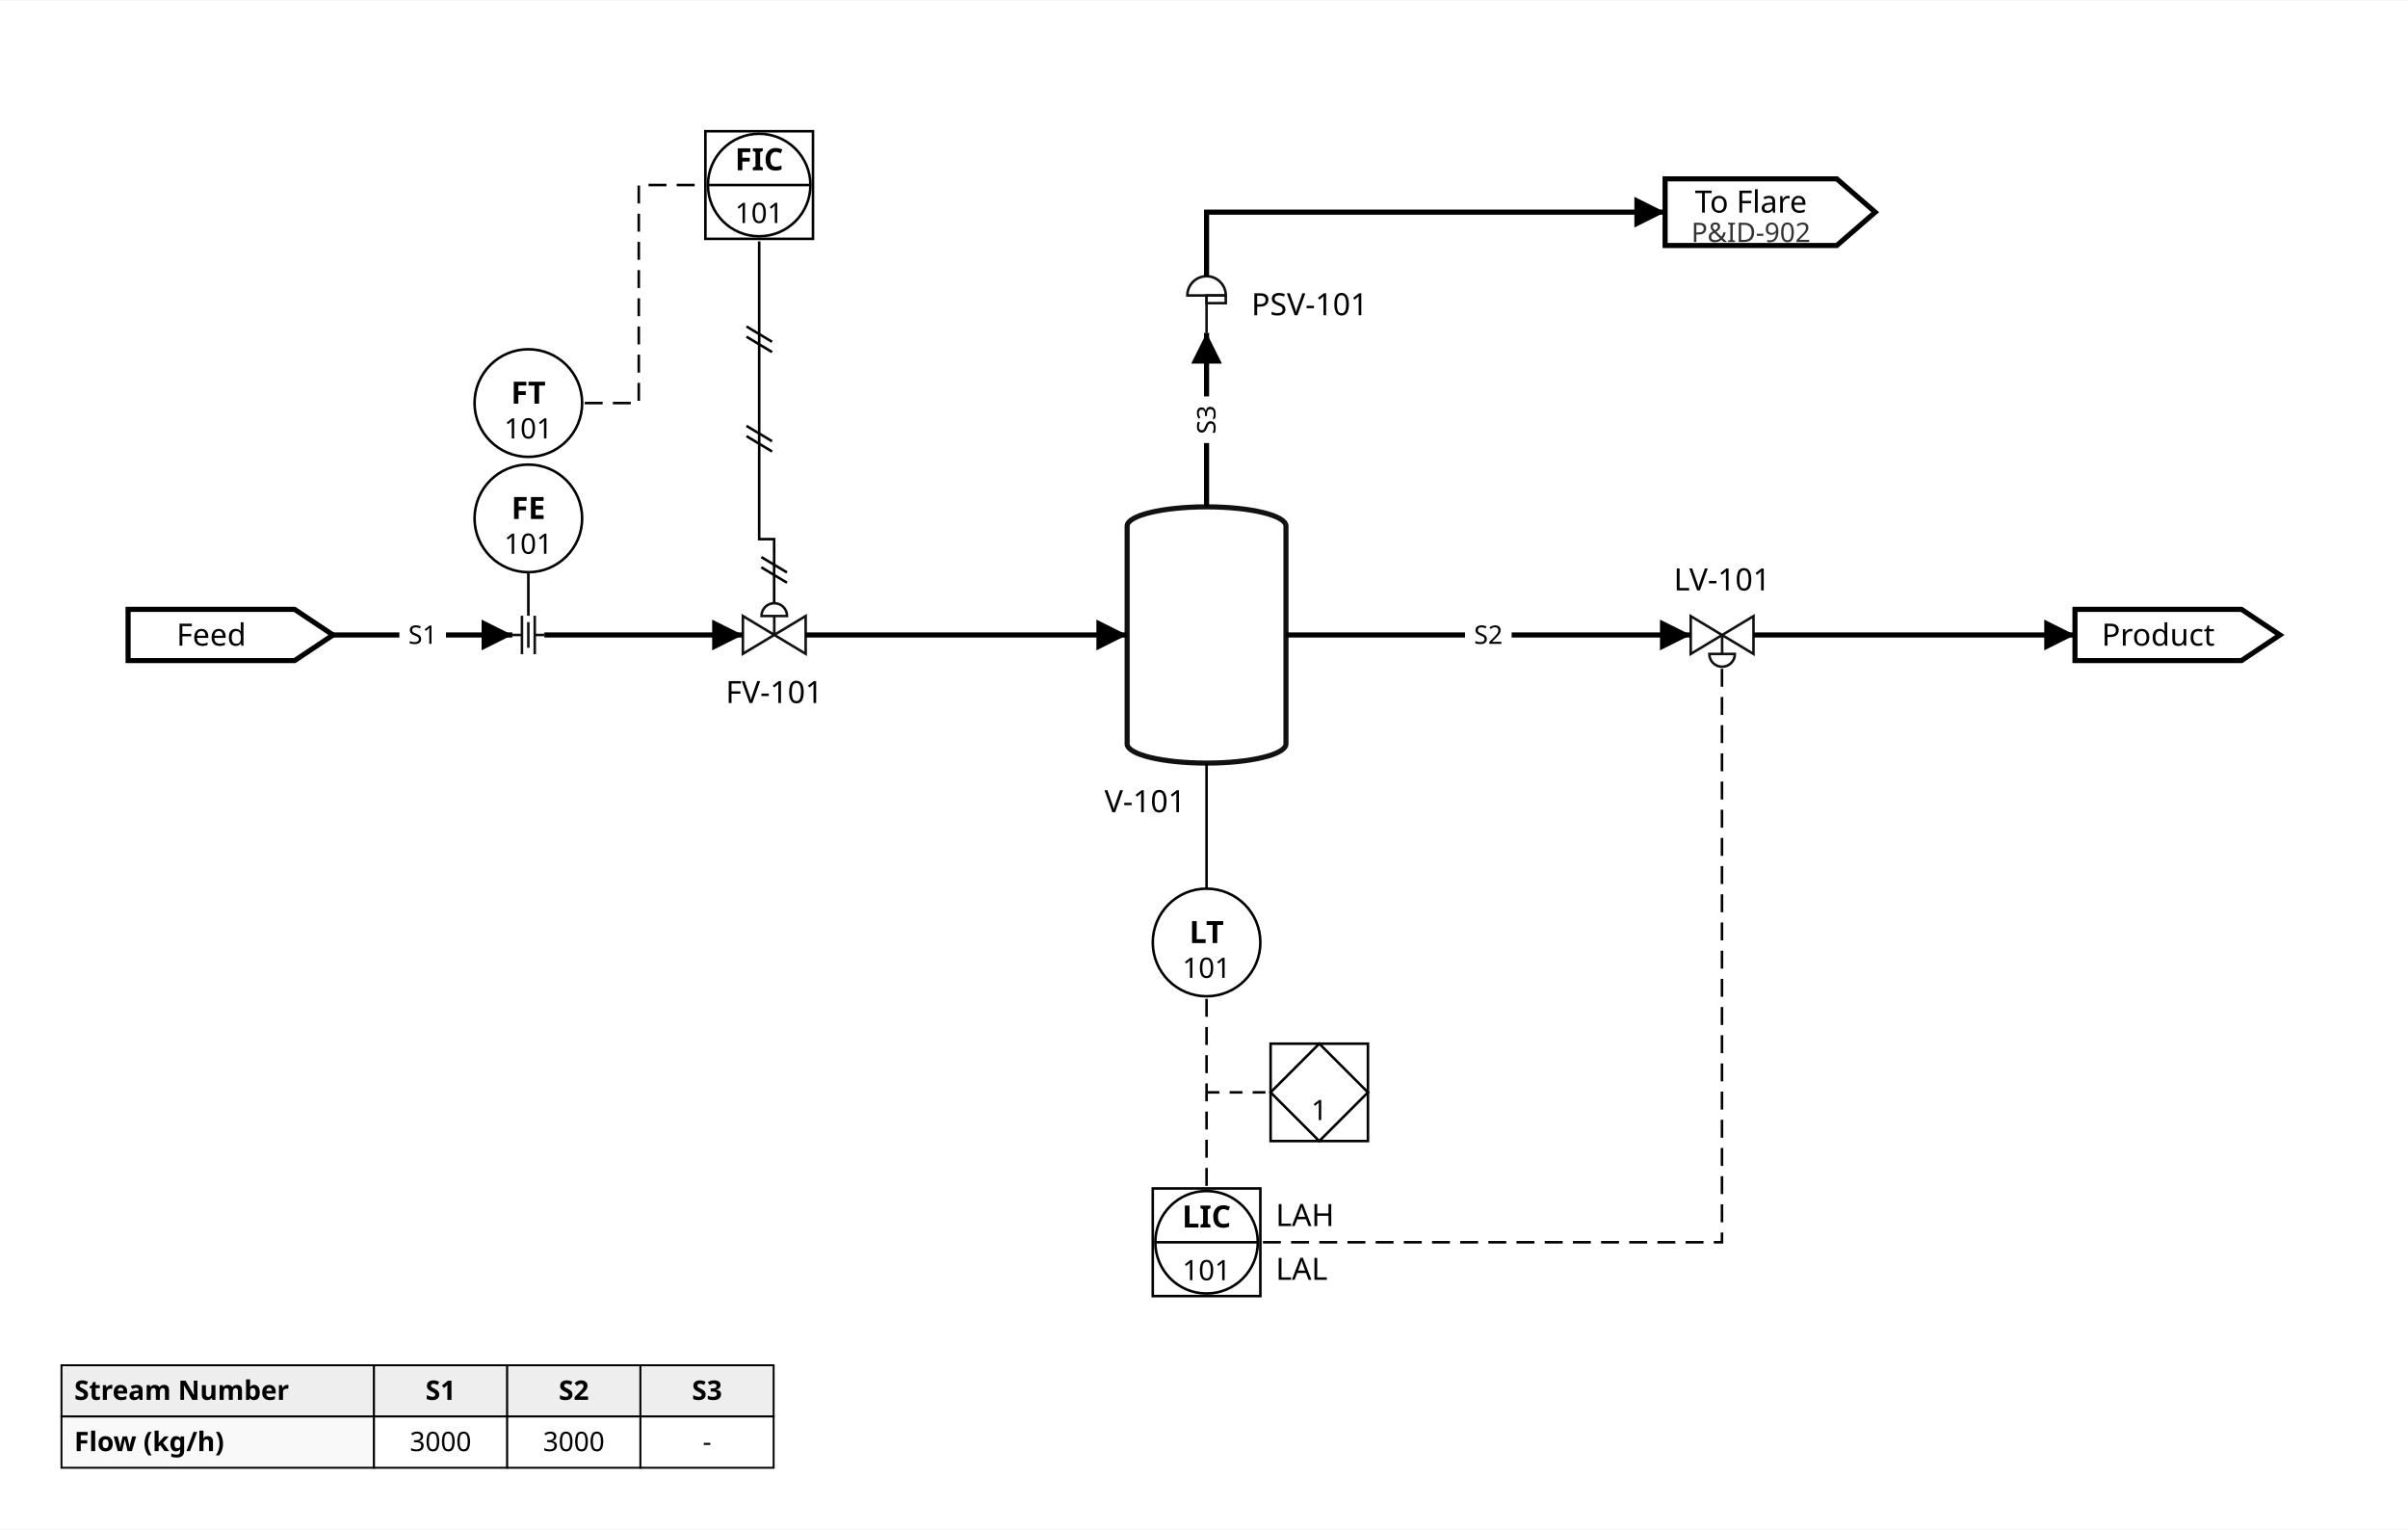
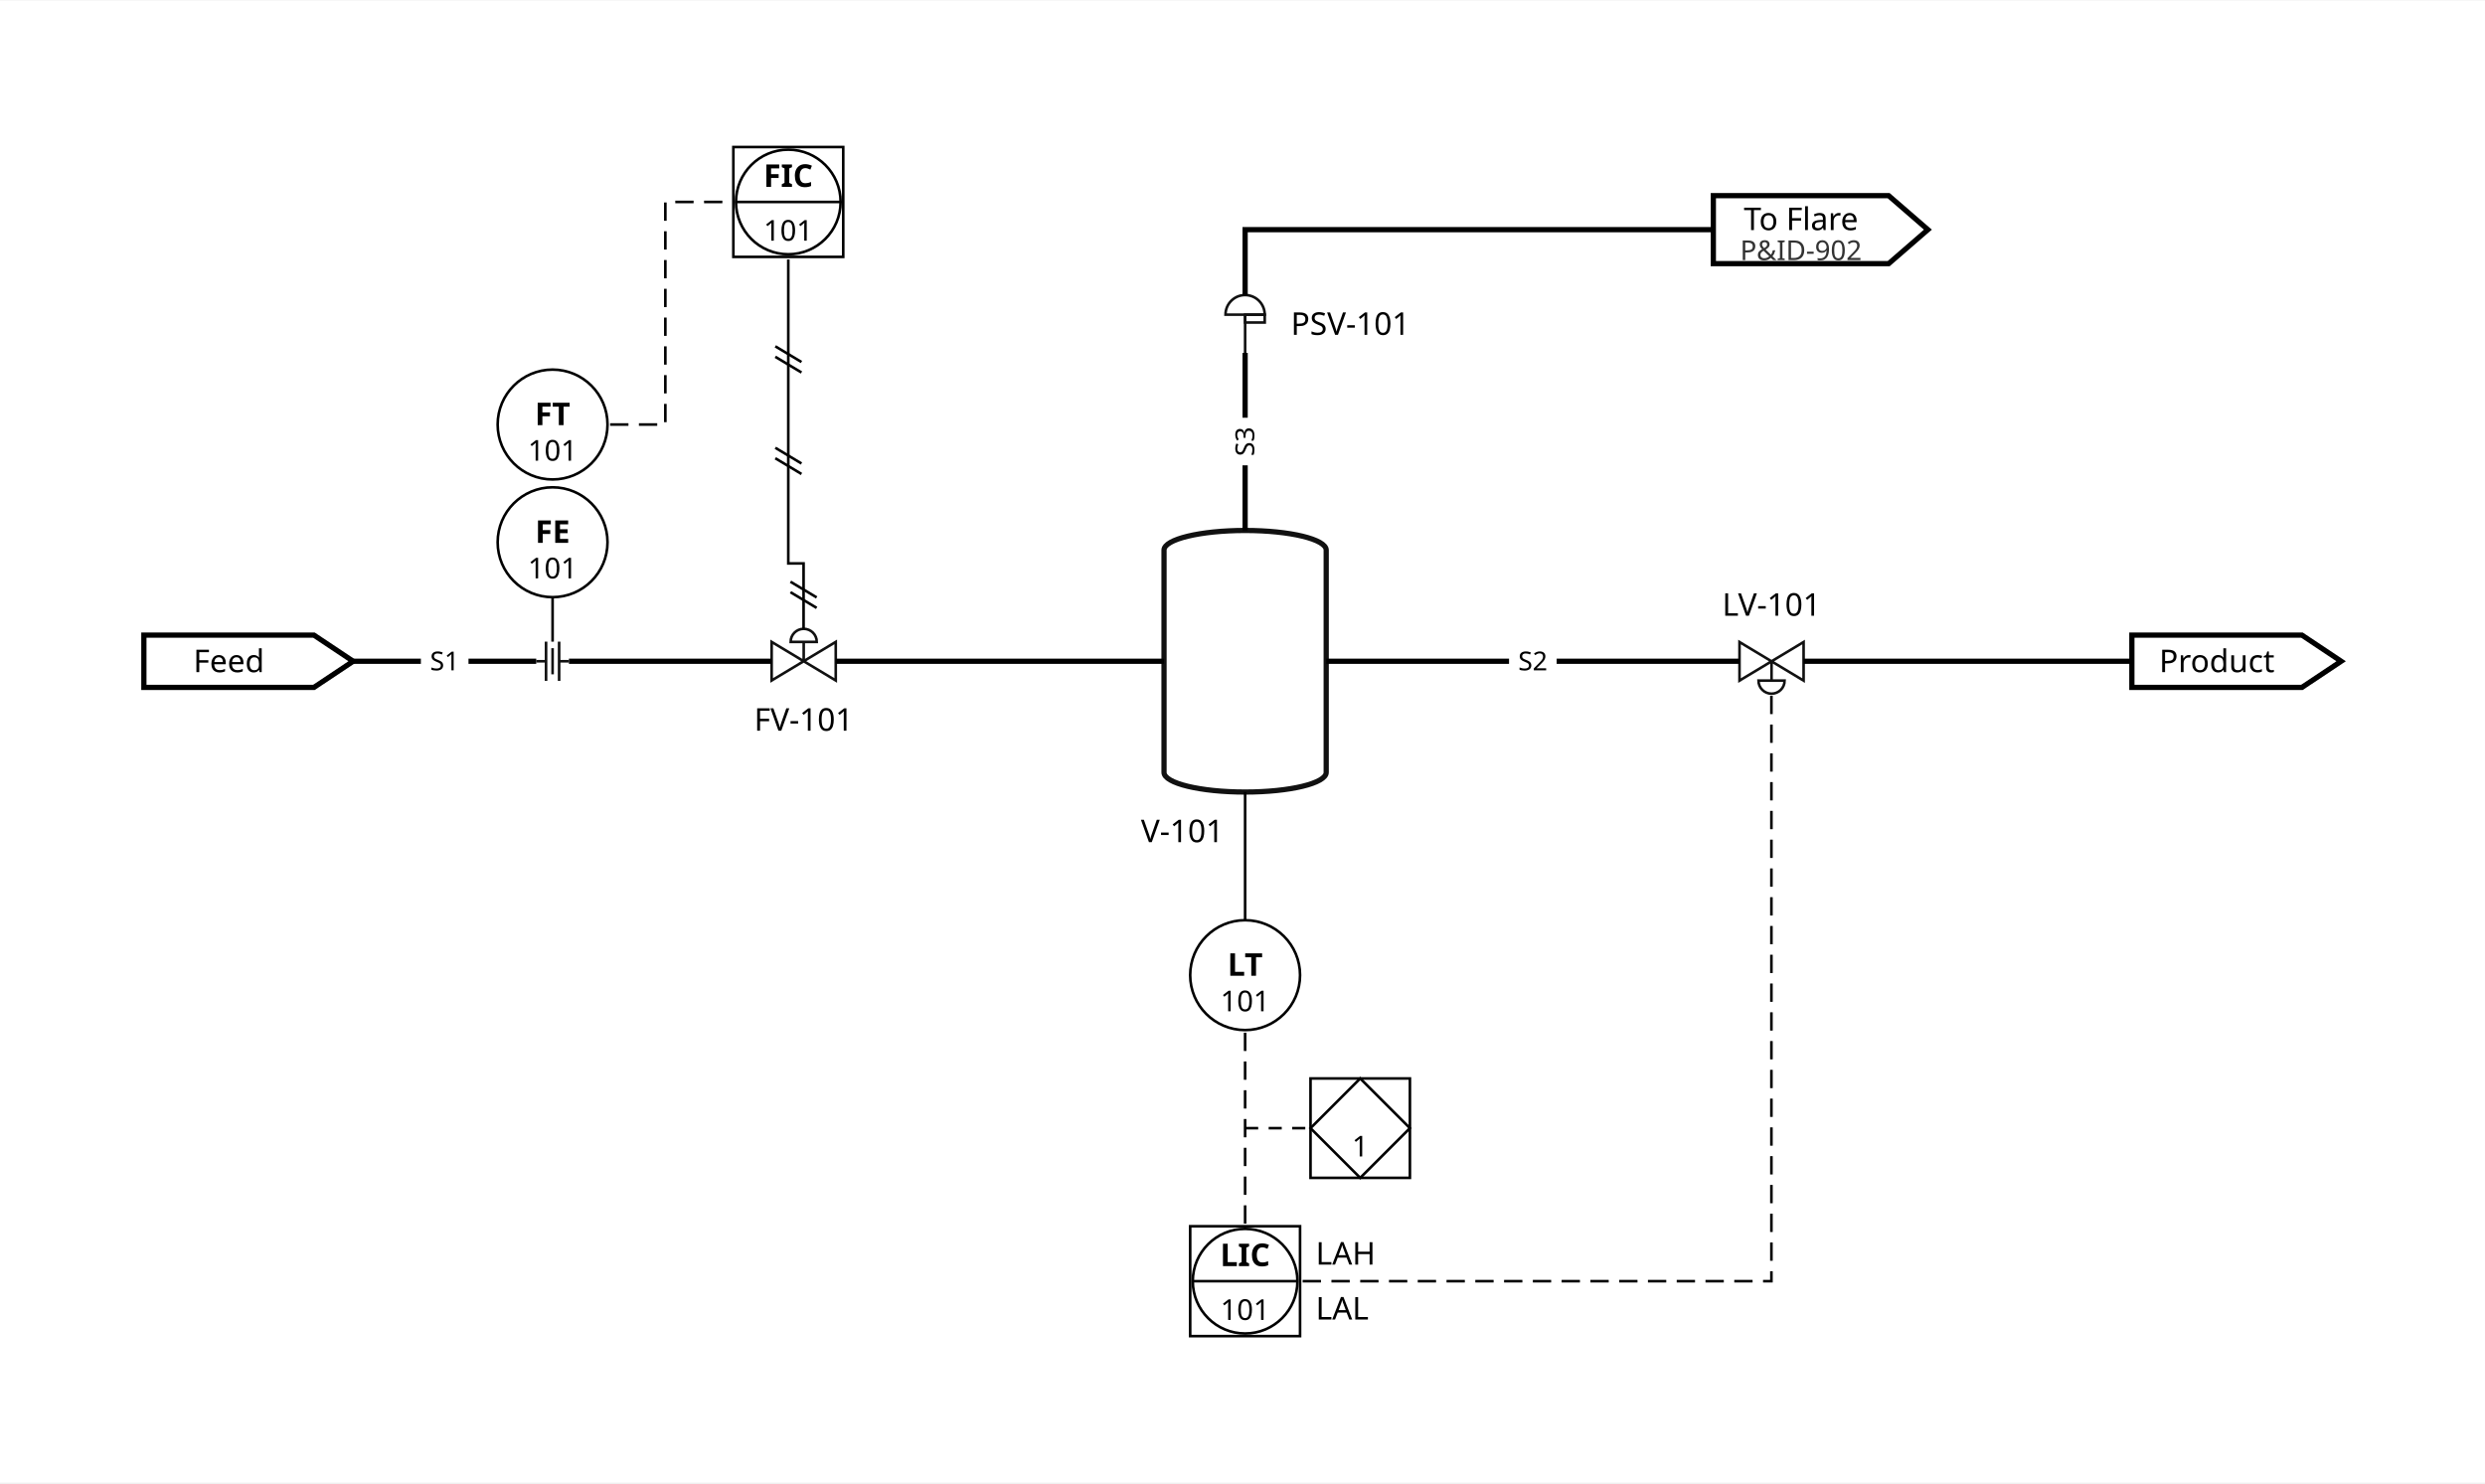
- <svg xmlns="http://www.w3.org/2000/svg" width="940" height="597" viewBox="-20.0 -52.6 940.0 596.6">
-   <rect x="-20.0" y="-52.6" width="940.0" height="596.6" fill="white" />
-   <g id="stream_table">
-     <rect x="4.0" y="480.0" width="122.0" height="20.0" fill="#eee" stroke="black" stroke-width="0.75" />
-     <text x="9.0" y="493.5" font-family="sans-serif" font-size="10.5" font-weight="bold" text-anchor="start">Stream Number</text>
-     <rect x="126.0" y="480.0" width="52.0" height="20.0" fill="#eee" stroke="black" stroke-width="0.75" />
-     <text x="152.0" y="493.5" font-family="sans-serif" font-size="10.5" font-weight="bold" text-anchor="middle">S1</text>
-     <rect x="178.0" y="480.0" width="52.0" height="20.0" fill="#eee" stroke="black" stroke-width="0.75" />
-     <text x="204.0" y="493.5" font-family="sans-serif" font-size="10.5" font-weight="bold" text-anchor="middle">S2</text>
-     <rect x="230.0" y="480.0" width="52.0" height="20.0" fill="#eee" stroke="black" stroke-width="0.75" />
-     <text x="256.0" y="493.5" font-family="sans-serif" font-size="10.5" font-weight="bold" text-anchor="middle">S3</text>
-     <rect x="4.0" y="500.0" width="122.0" height="20.0" fill="#f9f9f9" stroke="black" stroke-width="0.75" />
-     <text x="9.0" y="513.5" font-family="sans-serif" font-size="10.5" font-weight="bold" text-anchor="start">Flow (kg/h)</text>
-     <rect x="126.0" y="500.0" width="52.0" height="20.0" fill="white" stroke="black" stroke-width="0.75" />
-     <text x="152.0" y="513.5" font-family="sans-serif" font-size="10.5" text-anchor="middle">3000</text>
-     <rect x="178.0" y="500.0" width="52.0" height="20.0" fill="white" stroke="black" stroke-width="0.75" />
-     <text x="204.0" y="513.5" font-family="sans-serif" font-size="10.5" text-anchor="middle">3000</text>
-     <rect x="230.0" y="500.0" width="52.0" height="20.0" fill="white" stroke="black" stroke-width="0.75" />
-     <text x="256.0" y="513.5" font-family="sans-serif" font-size="10.5" text-anchor="middle">-</text>
-   </g>
+ <svg xmlns="http://www.w3.org/2000/svg" width="950" height="567" viewBox="-25.0 -57.6 950.0 566.6">
+   <rect x="-25.0" y="-57.6" width="950.0" height="566.6" fill="white" />
  <defs>
-     <marker id="arrow_black" viewBox="0 0 10 10" refX="10" refY="5" markerWidth="12" markerHeight="12" markerUnits="userSpaceOnUse" orient="auto-start-reverse">
-       <path d="M 0 0 L 10 5 L 0 10 z" fill="black" />
-     </marker>
    <symbol id="sym_fitting_orifice" viewBox="0 0 12.5 15.0" overflow="visible">
      <g transform="scale(0.25)">
        <path d="M 0.0 30.0 L 15.0 30.0 M 15.0 0.0 L 15.0 60.0 M 25.0 10.0 L 25.0 50.0 M 35.0 0.0 L 35.0 60.0 M 35.0 30.0 L 50.0 30.0" fill="none" stroke="#111" stroke-width="4" />
      </g>
    </symbol>
    <symbol id="sym_instrument" viewBox="0 0 44.0 44.0" overflow="visible">
      <circle cx="22" cy="22" r="21" fill="white" stroke="black" stroke-width="1" />
    </symbol>
    <symbol id="sym_instrument_logic" viewBox="0 0 40.0 40.0" overflow="visible">
      <rect x="1" y="1" width="38" height="38" fill="white" stroke="black" stroke-width="1" />
      <polygon points="20,1 39,20 20,39 1,20" fill="none" stroke="black" stroke-width="1" />
    </symbol>
    <symbol id="sym_instrument_shared" viewBox="0 0 44.0 44.0" overflow="visible">
      <rect x="1" y="1" width="42" height="42" fill="white" stroke="black" stroke-width="1" />
      <circle cx="22" cy="22" r="20" fill="none" stroke="black" stroke-width="1" />
      <line x1="2" y1="22" x2="42" y2="22" stroke="black" stroke-width="1" />
    </symbol>
    <symbol id="sym_valve_control" viewBox="0 0 24.5 19.8" overflow="visible">
      <g transform="scale(0.25)">
        <path d="M 0.0 79.0 L 0.0 20.0 L 98.0 79.0 L 98.0 20.0 Z M 29.0 20.0 A 20.0 20.0 0.0 0 1 49.0 0.0 A 20.0 20.0 0.0 0 1 69.0 20.0 Z M 49.0 20.0 L 49.0 49.0" fill="white" stroke="#111" stroke-width="4" />
      </g>
    </symbol>
    <symbol id="sym_valve_relief" viewBox="0 0 15.0 22.1" overflow="visible">
      <g transform="scale(0.375)">
        <path d="M 0.0 20.0 A 20.0 20.0 0.0 0 1 20.0 0.0 A 20.0 20.0 0.0 0 1 40.0 20.0 Z M 20.0 20.0 L 20.0 59.0" fill="white" stroke="#111" stroke-width="2.667" />
        <rect x="20.0" y="20.0" width="20.0" height="8.0" fill="none" stroke="#111" stroke-width="2.667" />
      </g>
    </symbol>
    <symbol id="sym_vessel" viewBox="0 0 62.0 100.0" overflow="visible">
      <path d="M 0 7.5 A 31 7.5 0 0 1 31 0 A 31 7.5 0 0 1 62 7.5 L 62 92.5 A 31 7.5 0 0 1 31 100 A 31 7.5 0 0 1 0 92.5 Z" fill="white" stroke="#111" stroke-width="2" />
    </symbol>
  </defs>
  <g id="units">
    <polygon points="30.0,185.0 95.0,185.0 110.0,195.0 95.0,205.0 30.0,205.0" fill="transparent" stroke="black" stroke-width="2" />
    <text x="62.5" y="195.0" font-family="sans-serif" font-size="12" text-anchor="middle" dominant-baseline="middle">Feed</text>
    <use href="#sym_valve_control" x="270" y="182.6" width="24.5" height="19.8" />
    <use href="#sym_vessel" x="420" y="145" width="62.0" height="100.0" />
    <use href="#sym_fitting_orifice" x="180" y="187.5" width="12.5" height="15.0" />
    <use href="#sym_valve_control" x="640" y="187.6" width="24.5" height="19.8" transform="translate(0, 395) scale(1, -1)" />
    <polygon points="790.0,185.0 855.0,185.0 870.0,195.0 855.0,205.0 790.0,205.0" fill="transparent" stroke="black" stroke-width="2" />
    <text x="822.5" y="195.0" font-family="sans-serif" font-size="12" text-anchor="middle" dominant-baseline="middle">Product</text>
    <use href="#sym_valve_relief" x="443.5" y="55" width="15.0" height="22.1" />
    <polygon points="630.0,17.0 697.02,17.0 712.02,30.0 697.02,43.0 630.0,43.0" fill="transparent" stroke="black" stroke-width="2" />
    <text x="663.51" y="26.0" font-family="sans-serif" font-size="12" text-anchor="middle" dominant-baseline="middle">To Flare</text>
    <text x="663.51" y="38.0" font-family="sans-serif" font-size="10.5" text-anchor="middle" dominant-baseline="middle" fill="#333">P&amp;ID-902</text>
  </g>
  <g id="streams">
-     <path d="M 110.0,195.0 L 180.0,195.0" fill="none" stroke="black" stroke-width="2" marker-end="url(#arrow_black)" />
-     <path d="M 192.5,195.0 L 270.0,195.0" fill="none" stroke="black" stroke-width="2" marker-end="url(#arrow_black)" />
-     <path d="M 294.5,195.0 L 420.0,195.0" fill="none" stroke="black" stroke-width="2" marker-end="url(#arrow_black)" />
-     <path d="M 482.0,195.0 L 640.0,195.0" fill="none" stroke="black" stroke-width="2" marker-end="url(#arrow_black)" />
-     <path d="M 664.5,195.0 L 790.0,195.0" fill="none" stroke="black" stroke-width="2" marker-end="url(#arrow_black)" />
-     <path d="M 451.0,145.0 L 451.0,77.1" fill="none" stroke="black" stroke-width="2" marker-end="url(#arrow_black)" />
-     <path d="M 451.0,55.0 L 451.0,30.0 L 630.0,30.0" fill="none" stroke="black" stroke-width="2" marker-end="url(#arrow_black)" />
+     <path d="M 110.0,195.0 L 180.0,195.0" fill="none" stroke="black" stroke-width="2" />
+     <path d="M 192.5,195.0 L 270.0,195.0" fill="none" stroke="black" stroke-width="2" />
+     <path d="M 294.5,195.0 L 420.0,195.0" fill="none" stroke="black" stroke-width="2" />
+     <path d="M 482.0,195.0 L 640.0,195.0" fill="none" stroke="black" stroke-width="2" />
+     <path d="M 664.5,195.0 L 790.0,195.0" fill="none" stroke="black" stroke-width="2" />
+     <path d="M 451.0,145.0 L 451.0,77.1" fill="none" stroke="black" stroke-width="2" />
+     <path d="M 451.0,55.0 L 451.0,30.0 L 630.0,30.0" fill="none" stroke="black" stroke-width="2" />
    <path d="M 208.25,104.5 L 229.357,104.5 L 229.357,19.407 L 254.357,19.407" fill="none" stroke="black" stroke-width="1" stroke-dasharray="7,4" />
    <path d="M 276.357,41.407 L 276.357,157.6 L 282.2,157.6 L 282.2,182.6" fill="none" stroke="black" stroke-width="1" />
    <line x1="271.4" y1="74.6" x2="281.4" y2="80.6" stroke="black" stroke-width="1" />
    <line x1="271.4" y1="78.6" x2="281.4" y2="84.6" stroke="black" stroke-width="1" />
    <line x1="271.4" y1="113.4" x2="281.4" y2="119.4" stroke="black" stroke-width="1" />
    <line x1="271.4" y1="117.4" x2="281.4" y2="123.4" stroke="black" stroke-width="1" />
    <line x1="277.2" y1="164.6" x2="287.2" y2="170.6" stroke="black" stroke-width="1" />
    <line x1="277.2" y1="168.6" x2="287.2" y2="174.6" stroke="black" stroke-width="1" />
    <path d="M 451.0,337.0 L 451.0,410.0" fill="none" stroke="black" stroke-width="1" stroke-dasharray="7,4" />
    <path d="M 473.0,432.0 L 652.2,432.0 L 652.2,207.4" fill="none" stroke="black" stroke-width="1" stroke-dasharray="7,4" />
    <rect x="135.9" y="188.5" width="18.2" height="13.0" fill="white" />
    <text x="145.0" y="195.0" font-family="sans-serif" font-size="10" text-anchor="middle" dominant-baseline="middle" fill="black">S1</text>
    <rect x="551.9" y="188.5" width="18.2" height="13.0" fill="white" />
    <text x="561.0" y="195.0" font-family="sans-serif" font-size="10" text-anchor="middle" dominant-baseline="middle" fill="black">S2</text>
    <rect x="444.5" y="101.9" width="13.0" height="18.2" fill="white" />
    <text x="451.0" y="111.0" font-family="sans-serif" font-size="10" text-anchor="middle" dominant-baseline="middle" fill="black" transform="rotate(-90, 451.0, 111.0)">S3</text>
  </g>
  <g id="instrument_taps">
    <line x1="186.25" y1="187.5" x2="186.25" y2="149.5" stroke="black" stroke-width="1" />
    <line x1="451" y1="245" x2="451" y2="315" stroke="black" stroke-width="1" />
    <line x1="451" y1="373.5" x2="495" y2="373.5" stroke="black" stroke-width="1" stroke-dasharray="5,4" />
  </g>
  <g id="instruments">
    <use href="#sym_instrument" x="164.25" y="127.5" width="44.0" height="44.0" />
    <text x="186.25" y="145.5" font-family="sans-serif" font-size="12" font-weight="bold" text-anchor="middle" dominant-baseline="middle">FE</text>
    <text x="186.25" y="159.5" font-family="sans-serif" font-size="11" text-anchor="middle" dominant-baseline="middle">101</text>
    <use href="#sym_instrument" x="164.25" y="82.5" width="44.0" height="44.0" />
    <text x="186.25" y="100.5" font-family="sans-serif" font-size="12" font-weight="bold" text-anchor="middle" dominant-baseline="middle">FT</text>
    <text x="186.25" y="114.5" font-family="sans-serif" font-size="11" text-anchor="middle" dominant-baseline="middle">101</text>
    <use href="#sym_instrument_shared" x="254.36" y="-2.59" width="44.0" height="44.0" />
    <text x="276.357" y="9.407" font-family="sans-serif" font-size="12" font-weight="bold" text-anchor="middle" dominant-baseline="middle">FIC</text>
    <text x="276.357" y="30.407" font-family="sans-serif" font-size="11" text-anchor="middle" dominant-baseline="middle">101</text>
    <use href="#sym_instrument" x="429" y="293" width="44.0" height="44.0" />
    <text x="451.0" y="311.0" font-family="sans-serif" font-size="12" font-weight="bold" text-anchor="middle" dominant-baseline="middle">LT</text>
    <text x="451.0" y="325.0" font-family="sans-serif" font-size="11" text-anchor="middle" dominant-baseline="middle">101</text>
    <use href="#sym_instrument_shared" x="429" y="410" width="44.0" height="44.0" />
    <text x="451.0" y="422.0" font-family="sans-serif" font-size="12" font-weight="bold" text-anchor="middle" dominant-baseline="middle">LIC</text>
    <text x="451.0" y="443.0" font-family="sans-serif" font-size="11" text-anchor="middle" dominant-baseline="middle">101</text>
    <use href="#sym_instrument_logic" x="475" y="353.5" width="40.0" height="40.0" />
    <text x="495.0" y="380.5" font-family="sans-serif" font-size="11" text-anchor="middle" dominant-baseline="middle">1</text>
  </g>
  <g id="unit_labels">
    <rect x="258.6" y="209.9" width="47.3" height="15.0" fill="white" />
    <text x="282.25" y="217.4" font-family="sans-serif" font-size="12" text-anchor="middle" dominant-baseline="middle">FV-101</text>
    <rect x="407.0" y="252.5" width="40.0" height="15.0" fill="white" />
    <text x="427.0" y="260.0" font-family="sans-serif" font-size="12" text-anchor="middle" dominant-baseline="middle">V-101</text>
    <rect x="628.9" y="165.6" width="46.7" height="15.0" fill="white" />
    <text x="652.25" y="177.6" font-family="sans-serif" font-size="12" text-anchor="middle" dominant-baseline="baseline">LV-101</text>
    <rect x="468.5" y="58.5" width="56.0" height="15.0" fill="white" />
    <text x="468.5" y="66.05" font-family="sans-serif" font-size="12" text-anchor="start" dominant-baseline="middle">PSV-101</text>
    <rect x="478.0" y="414.0" width="31.3" height="15.0" fill="white" />
    <text x="478.0" y="421.5" font-family="sans-serif" font-size="12" text-anchor="start" dominant-baseline="middle">LAH</text>
    <rect x="478.0" y="435.0" width="29.3" height="15.0" fill="white" />
    <text x="478.0" y="442.5" font-family="sans-serif" font-size="12" text-anchor="start" dominant-baseline="middle">LAL</text>
  </g>
</svg>
